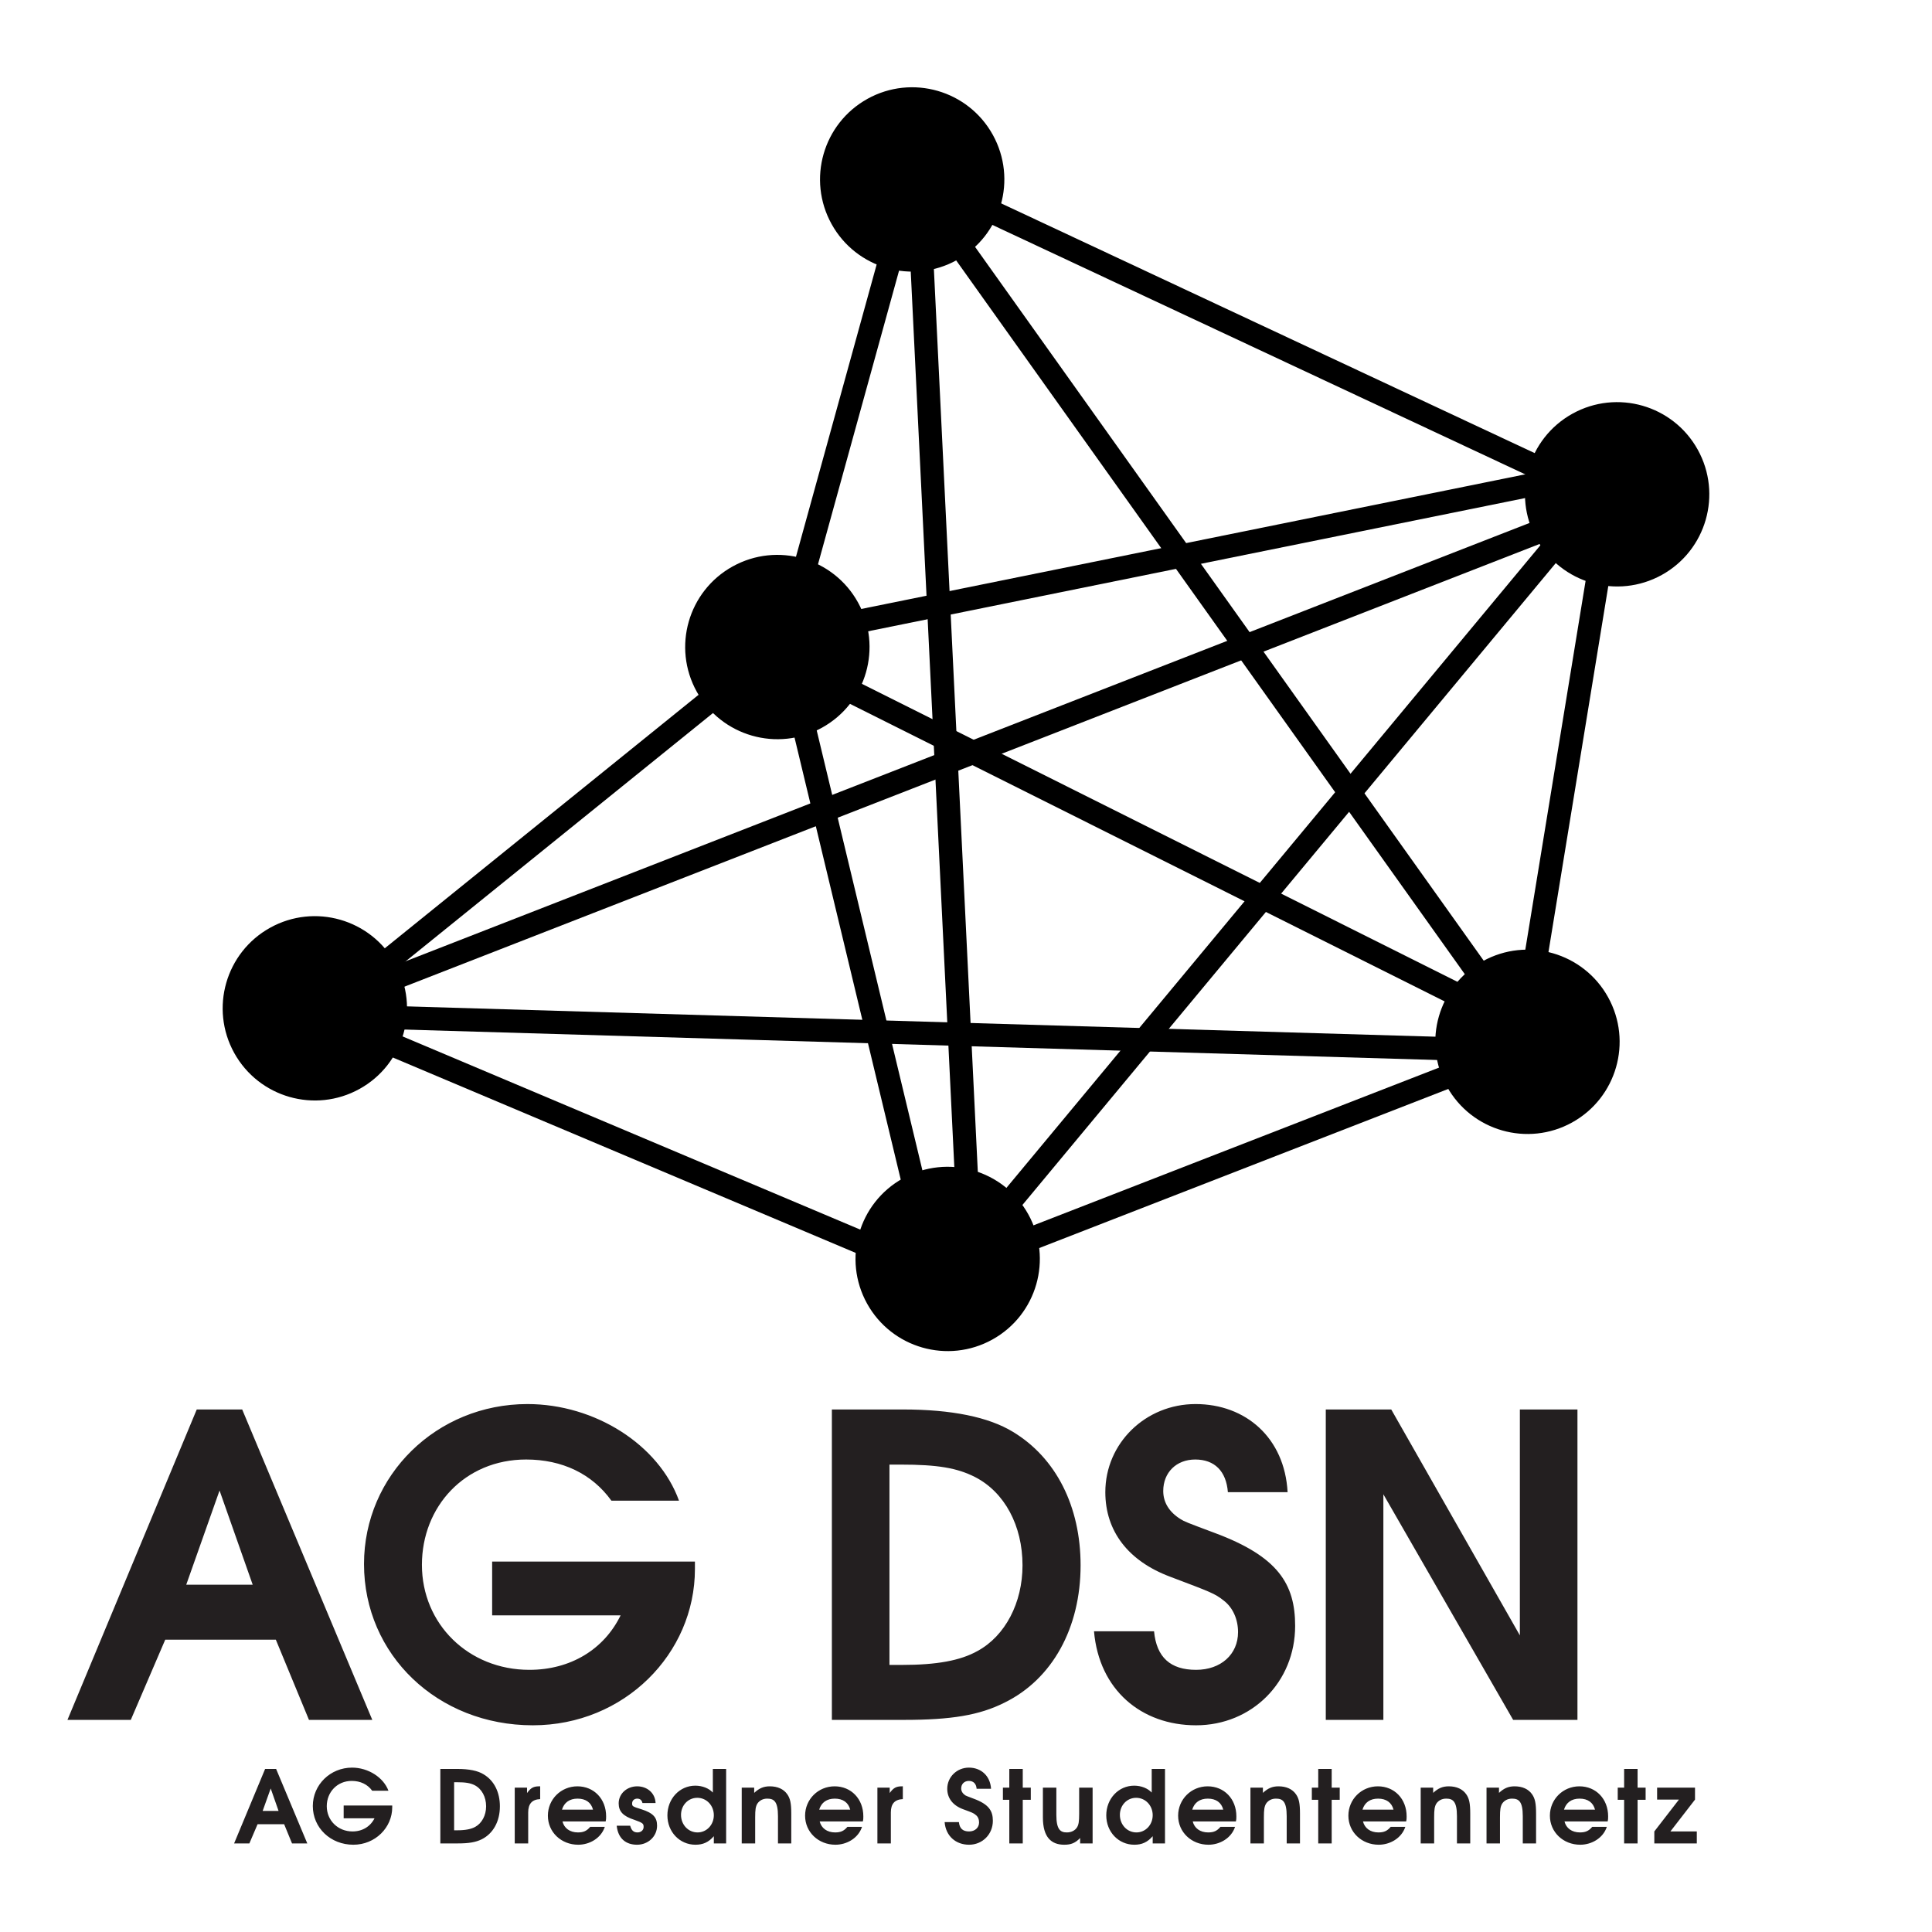
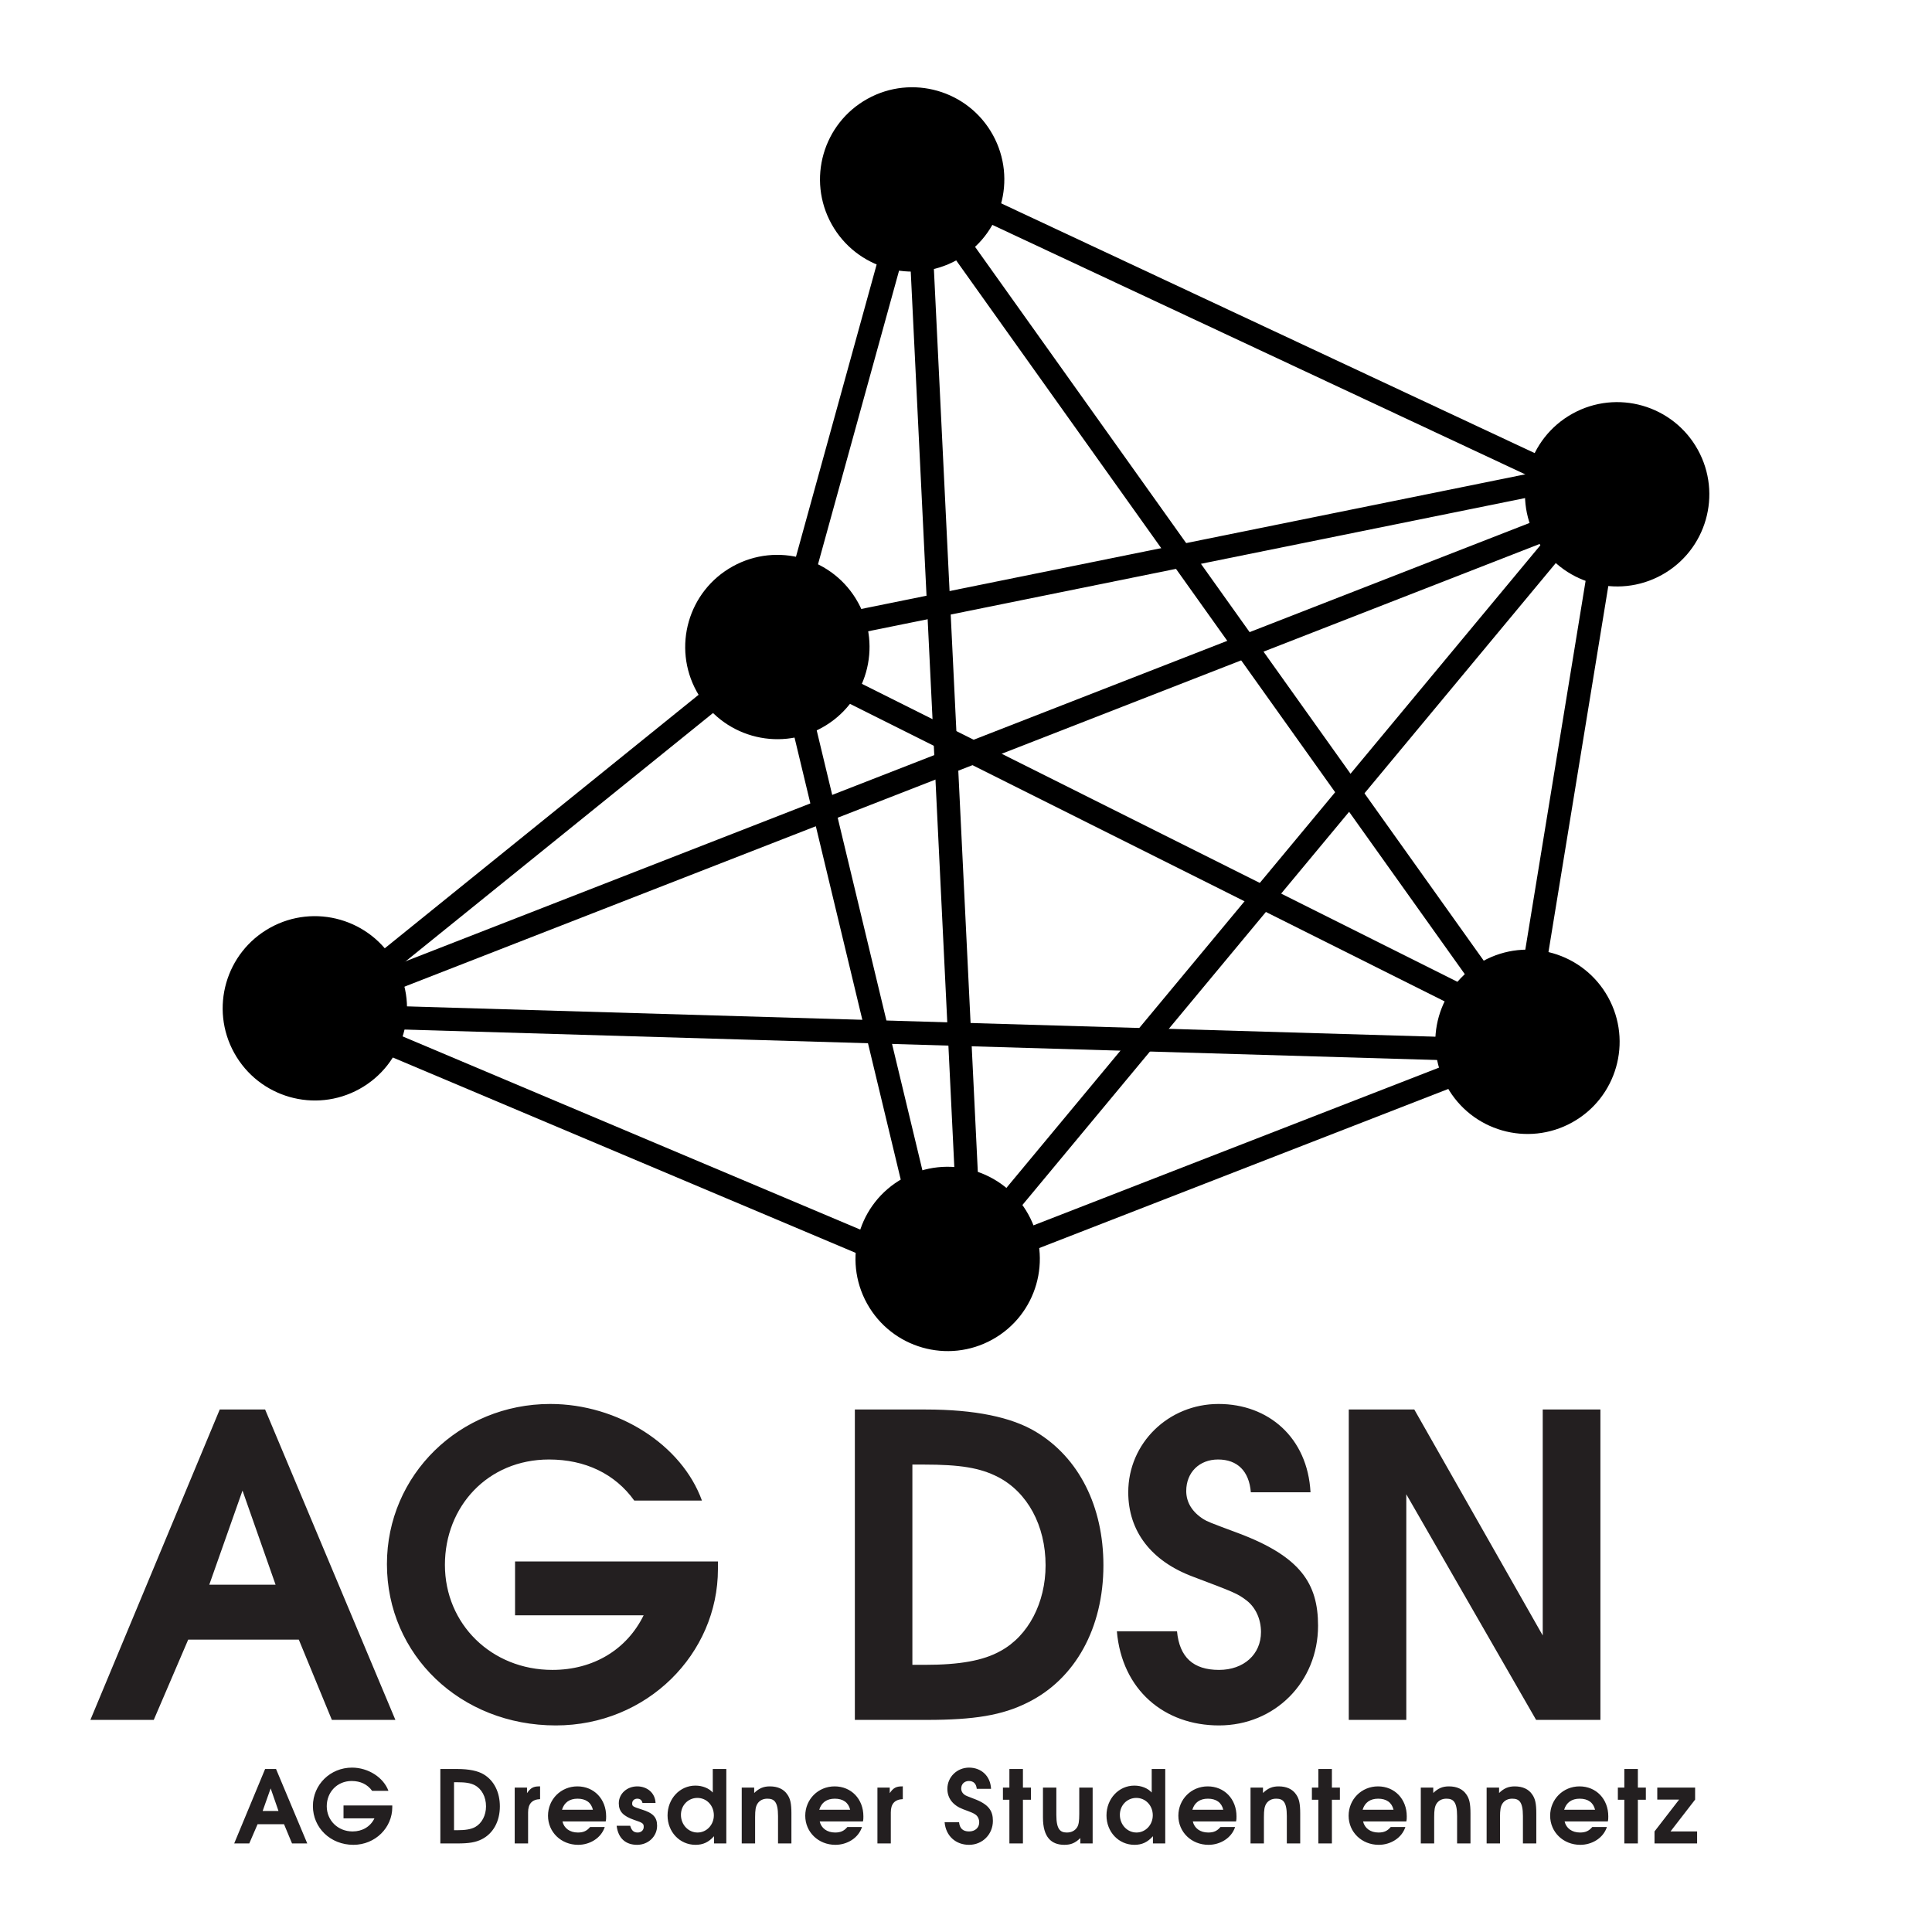
- <svg xmlns="http://www.w3.org/2000/svg" id="svg2" version="1.1" width="230" height="230" xml:space="preserve">
+ <svg xmlns="http://www.w3.org/2000/svg" id="svg2" version="1.1" width="245.333" height="245.333" xml:space="preserve">
  <defs id="defs6" />
-   <g id="g10" transform="matrix(1.25,0,0,-1.25,-82.70046,238.011)">
-     <g id="g3184" transform="translate(21.2067,8.310035)">
-       <g id="g3031" transform="matrix(2.213075,0,0,2.213075,64.79164,53.12182)">
-         <path id="path62" style="fill:#000000;fill-opacity:1;fill-rule:nonzero;stroke:none" d="m 22.567,33.904 c 1.916,1.061 4.329,0.368 5.391,-1.548 1.062,-1.916 0.37,-4.329 -1.546,-5.391 -1.916,-1.061 -4.33,-0.368 -5.392,1.548 -1.062,1.916 -0.37,4.329 1.546,5.391" />
-         <path id="path64" style="fill:#000000;fill-opacity:1;fill-rule:nonzero;stroke:none" d="m 28.368,54.027 c 1.916,1.061 4.33,0.368 5.392,-1.548 1.062,-1.916 0.369,-4.329 -1.546,-5.391 -1.916,-1.061 -4.33,-0.368 -5.391,1.548 -1.062,1.916 -0.37,4.329 1.546,5.391" />
-         <path id="path66" style="fill:#000000;fill-opacity:1;fill-rule:nonzero;stroke:none" d="M 2.663,18.356 C 4.578,19.417 6.992,18.725 8.054,16.809 9.116,14.893 8.424,12.479 6.508,11.418 4.592,10.357 2.179,11.049 1.116,12.965 0.055,14.881 0.746,17.295 2.663,18.356" />
-         <path id="path68" style="fill:#000000;fill-opacity:1;fill-rule:nonzero;stroke:none" d="m 58.706,40.477 c 1.916,1.061 4.329,0.368 5.391,-1.548 1.062,-1.916 0.37,-4.329 -1.546,-5.391 -1.916,-1.061 -4.329,-0.368 -5.391,1.548 -1.062,1.916 -0.37,4.329 1.546,5.391" />
-         <path id="path70" style="fill:#000000;fill-opacity:1;fill-rule:nonzero;stroke:none" d="M 29.895,7.571 C 31.811,8.632 34.225,7.94 35.287,6.024 36.349,4.108 35.657,1.694 33.741,0.633 31.825,-0.428 29.411,0.265 28.35,2.18 27.288,4.096 27.98,6.51 29.895,7.571" />
-         <path id="path72" style="fill:#000000;fill-opacity:1;fill-rule:nonzero;stroke:none" d="m 54.846,16.915 c 1.916,1.061 4.33,0.368 5.392,-1.548 1.062,-1.916 0.37,-4.329 -1.546,-5.391 -1.916,-1.061 -4.329,-0.368 -5.391,1.548 -1.062,1.916 -0.37,4.329 1.546,5.391" />
-         <path id="path74" style="fill:none;stroke:#000000;stroke-width:1;stroke-linecap:butt;stroke-linejoin:miter;stroke-miterlimit:3.864;stroke-opacity:1;stroke-dasharray:none" d="M 30.688,50.582 60.7,36.533" />
-         <path id="path76" style="fill:none;stroke:#000000;stroke-width:1;stroke-linecap:butt;stroke-linejoin:miter;stroke-miterlimit:3.864;stroke-opacity:1;stroke-dasharray:none" d="M 60.309,36.533 56.66,14.21" />
-         <path id="path78" style="fill:none;stroke:#000000;stroke-width:1;stroke-linecap:butt;stroke-linejoin:miter;stroke-miterlimit:3.864;stroke-opacity:1;stroke-dasharray:none" d="M 56.778,13.283 31.746,3.547" />
-         <path id="path80" style="fill:none;stroke:#000000;stroke-width:1;stroke-linecap:butt;stroke-linejoin:miter;stroke-miterlimit:3.864;stroke-opacity:1;stroke-dasharray:none" d="M 31.015,4.594 24.977,29.725" />
-         <path id="path82" style="fill:none;stroke:#000000;stroke-width:1;stroke-linecap:butt;stroke-linejoin:miter;stroke-miterlimit:3.864;stroke-opacity:1;stroke-dasharray:none" d="M 24.44,30.436 4.856,14.615" />
-         <path id="path84" style="fill:none;stroke:#000000;stroke-width:1;stroke-linecap:butt;stroke-linejoin:miter;stroke-miterlimit:3.864;stroke-opacity:1;stroke-dasharray:none" d="M 4.856,14.615 31.015,3.573" />
-         <path id="path86" style="fill:none;stroke:#000000;stroke-width:1;stroke-linecap:butt;stroke-linejoin:miter;stroke-miterlimit:3.864;stroke-opacity:1;stroke-dasharray:none" d="M 31.015,2.368 60.7,38.094" />
-         <path id="path88" style="fill:none;stroke:#000000;stroke-width:1;stroke-linecap:butt;stroke-linejoin:miter;stroke-miterlimit:3.864;stroke-opacity:1;stroke-dasharray:none" d="M 60.309,38.094 24.977,30.93" />
-         <path id="path90" style="fill:none;stroke:#000000;stroke-width:1;stroke-linecap:butt;stroke-linejoin:miter;stroke-miterlimit:3.864;stroke-opacity:1;stroke-dasharray:none" d="M 24.374,29.123 30.298,50.582" />
-         <path id="path92" style="fill:none;stroke:#000000;stroke-width:1;stroke-linecap:butt;stroke-linejoin:miter;stroke-miterlimit:3.864;stroke-opacity:1;stroke-dasharray:none" d="M 30.298,50.582 57.05,13.04" />
-         <path id="path94" style="fill:none;stroke:#000000;stroke-width:1;stroke-linecap:butt;stroke-linejoin:miter;stroke-miterlimit:3.864;stroke-opacity:1;stroke-dasharray:none" d="M 57.05,13.04 4.785,14.581" />
-         <path id="path96" style="fill:none;stroke:#000000;stroke-width:1;stroke-linecap:butt;stroke-linejoin:miter;stroke-miterlimit:3.864;stroke-opacity:1;stroke-dasharray:none" d="M 24.56,30.077 56.27,14.21" />
-         <path id="path98" style="fill:none;stroke:#000000;stroke-width:1;stroke-linecap:butt;stroke-linejoin:miter;stroke-miterlimit:3.864;stroke-opacity:1;stroke-dasharray:none" d="M 4.534,14.832 61.743,37.143" />
-         <path id="path100" style="fill:none;stroke:#000000;stroke-width:1;stroke-linecap:butt;stroke-linejoin:miter;stroke-miterlimit:3.864;stroke-opacity:1;stroke-dasharray:none" d="M 32.823,3.573 30.598,49.306" />
+   <g id="g10" transform="matrix(1.25,0,0,-1.25,-88.21382,253.8784)">
+     <g id="g3184" transform="translate(22.62048,8.864037)">
+       <g id="g3031" transform="matrix(2.213075,0,0,2.213075,69.11108,56.66328)">
+         <path id="path62" style="fill:#000000;fill-opacity:1;fill-rule:nonzero;stroke:none;stroke-width:1.067" d="m 24.071,36.165 c 2.043,1.132 4.618,0.393 5.751,-1.651 1.132,-2.043 0.395,-4.618 -1.649,-5.75 -2.044,-1.132 -4.618,-0.393 -5.751,1.651 -1.132,2.044 -0.395,4.618 1.649,5.75" />
+         <path id="path64" style="fill:#000000;fill-opacity:1;fill-rule:nonzero;stroke:none;stroke-width:1.067" d="m 30.259,57.629 c 2.044,1.132 4.618,0.393 5.751,-1.651 1.132,-2.044 0.394,-4.618 -1.649,-5.75 -2.044,-1.132 -4.618,-0.393 -5.751,1.651 -1.133,2.044 -0.395,4.618 1.649,5.75" />
+         <path id="path66" style="fill:#000000;fill-opacity:1;fill-rule:nonzero;stroke:none;stroke-width:1.067" d="M 2.84,19.58 C 4.883,20.712 7.458,19.973 8.591,17.929 9.724,15.885 8.985,13.311 6.942,12.179 4.898,11.047 2.324,11.786 1.191,13.83 0.058,15.873 0.796,18.448 2.84,19.58" />
+         <path id="path68" style="fill:#000000;fill-opacity:1;fill-rule:nonzero;stroke:none;stroke-width:1.067" d="m 62.62,43.176 c 2.043,1.132 4.618,0.393 5.751,-1.651 1.133,-2.044 0.395,-4.618 -1.649,-5.75 -2.043,-1.132 -4.618,-0.393 -5.751,1.651 -1.133,2.044 -0.395,4.618 1.649,5.75" />
+         <path id="path70" style="fill:#000000;fill-opacity:1;fill-rule:nonzero;stroke:none;stroke-width:1.067" d="m 31.888,8.076 c 2.043,1.132 4.618,0.393 5.751,-1.651 1.133,-2.044 0.395,-4.618 -1.649,-5.75 -2.044,-1.132 -4.618,-0.392 -5.751,1.651 -1.133,2.044 -0.395,4.618 1.649,5.75" />
+         <path id="path72" style="fill:#000000;fill-opacity:1;fill-rule:nonzero;stroke:none;stroke-width:1.067" d="m 58.503,18.043 c 2.044,1.132 4.618,0.393 5.751,-1.651 1.132,-2.044 0.395,-4.618 -1.649,-5.75 -2.043,-1.132 -4.618,-0.393 -5.751,1.651 -1.132,2.044 -0.395,4.618 1.649,5.75" />
+         <path id="path74" style="fill:none;stroke:#000000;stroke-width:1.067;stroke-linecap:butt;stroke-linejoin:miter;stroke-miterlimit:3.864;stroke-dasharray:none;stroke-opacity:1" d="M 32.734,53.955 64.746,38.969" />
+         <path id="path76" style="fill:none;stroke:#000000;stroke-width:1.067;stroke-linecap:butt;stroke-linejoin:miter;stroke-miterlimit:3.864;stroke-dasharray:none;stroke-opacity:1" d="M 64.33,38.969 60.437,15.158" />
+         <path id="path78" style="fill:none;stroke:#000000;stroke-width:1.067;stroke-linecap:butt;stroke-linejoin:miter;stroke-miterlimit:3.864;stroke-dasharray:none;stroke-opacity:1" d="M 60.563,14.168 33.862,3.783" />
+         <path id="path80" style="fill:none;stroke:#000000;stroke-width:1.067;stroke-linecap:butt;stroke-linejoin:miter;stroke-miterlimit:3.864;stroke-dasharray:none;stroke-opacity:1" d="M 33.083,4.9 26.642,31.707" />
+         <path id="path82" style="fill:none;stroke:#000000;stroke-width:1.067;stroke-linecap:butt;stroke-linejoin:miter;stroke-miterlimit:3.864;stroke-dasharray:none;stroke-opacity:1" d="M 26.07,32.465 5.18,15.59" />
+         <path id="path84" style="fill:none;stroke:#000000;stroke-width:1.067;stroke-linecap:butt;stroke-linejoin:miter;stroke-miterlimit:3.864;stroke-dasharray:none;stroke-opacity:1" d="M 5.18,15.59 33.083,3.812" />
+         <path id="path86" style="fill:none;stroke:#000000;stroke-width:1.067;stroke-linecap:butt;stroke-linejoin:miter;stroke-miterlimit:3.864;stroke-dasharray:none;stroke-opacity:1" d="M 33.083,2.526 64.746,40.634" />
+         <path id="path88" style="fill:none;stroke:#000000;stroke-width:1.067;stroke-linecap:butt;stroke-linejoin:miter;stroke-miterlimit:3.864;stroke-dasharray:none;stroke-opacity:1" d="m 64.33,40.634 -37.688,-7.642" />
+         <path id="path90" style="fill:none;stroke:#000000;stroke-width:1.067;stroke-linecap:butt;stroke-linejoin:miter;stroke-miterlimit:3.864;stroke-dasharray:none;stroke-opacity:1" d="M 25.999,31.064 32.318,53.955" />
+         <path id="path92" style="fill:none;stroke:#000000;stroke-width:1.067;stroke-linecap:butt;stroke-linejoin:miter;stroke-miterlimit:3.864;stroke-dasharray:none;stroke-opacity:1" d="M 32.318,53.955 60.854,13.909" />
+         <path id="path94" style="fill:none;stroke:#000000;stroke-width:1.067;stroke-linecap:butt;stroke-linejoin:miter;stroke-miterlimit:3.864;stroke-dasharray:none;stroke-opacity:1" d="M 60.854,13.909 5.104,15.553" />
+         <path id="path96" style="fill:none;stroke:#000000;stroke-width:1.067;stroke-linecap:butt;stroke-linejoin:miter;stroke-miterlimit:3.864;stroke-dasharray:none;stroke-opacity:1" d="M 26.197,32.082 60.021,15.158" />
+         <path id="path98" style="fill:none;stroke:#000000;stroke-width:1.067;stroke-linecap:butt;stroke-linejoin:miter;stroke-miterlimit:3.864;stroke-dasharray:none;stroke-opacity:1" d="M 4.836,15.821 65.86,39.619" />
+         <path id="path100" style="fill:none;stroke:#000000;stroke-width:1.067;stroke-linecap:butt;stroke-linejoin:miter;stroke-miterlimit:3.864;stroke-dasharray:none;stroke-opacity:1" d="M 35.011,3.812 32.638,52.593" />
      </g>
-       <text xml:space="preserve" style="font-size:14.4px;font-style:normal;font-variant:normal;font-weight:normal;font-stretch:normal;text-align:center;line-height:125%;letter-spacing:0px;word-spacing:0px;text-anchor:middle;fill:#231f20;fill-opacity:1;stroke:none;font-family:FontAwesome;-inkscape-font-specification:FontAwesome" x="138.144" y="-18.301" id="text3091" transform="scale(1,-1)">
-         <tspan x="137.704" y="-18.301" style="font-size:40px;font-style:normal;font-variant:normal;font-weight:bold;font-stretch:normal;letter-spacing:-0.88;fill:#231f20;fill-opacity:1;font-family:TeX Gyre Adventor;-inkscape-font-specification:TeX Gyre Adventor Bold" id="tspan3097" dx="0 0 0 -4.49">AG DSN</tspan>
+       <text xml:space="preserve" style="font-style:normal;font-variant:normal;font-weight:normal;font-stretch:normal;font-size:12.8px;line-height:0%;font-family:FontAwesome;-inkscape-font-specification:FontAwesome;text-align:center;letter-spacing:0px;word-spacing:0px;text-anchor:middle;fill:#231f20;fill-opacity:1;stroke:none;stroke-width:1.067" x="147.354" y="-19.521" id="text3091" transform="scale(1,-1)">
+         <tspan x="146.884" y="-19.521" style="font-style:normal;font-variant:normal;font-weight:bold;font-stretch:normal;font-size:42.667px;line-height:1.25;font-family:'TeX Gyre Adventor';-inkscape-font-specification:'TeX Gyre Adventor Bold';letter-spacing:-0.939;fill:#231f20;fill-opacity:1;stroke-width:1.067" id="tspan3097" dx="0 0 0 -4.789">AG DSN</tspan>
      </text>
-       <text transform="scale(1,-1)" id="text3101" y="-6.534" x="67.187" style="font-size:9.6px;font-style:normal;font-variant:normal;font-weight:normal;font-stretch:normal;text-align:center;line-height:125%;letter-spacing:0px;word-spacing:0px;text-anchor:middle;fill:#231f20;fill-opacity:1;stroke:none;font-family:FontAwesome;-inkscape-font-specification:FontAwesome" xml:space="preserve">
-         <tspan style="font-size:9.6px;font-style:normal;font-variant:normal;font-weight:bold;font-stretch:normal;text-align:start;letter-spacing:0.509;text-anchor:start;fill:#231f20;fill-opacity:1;font-family:TeX Gyre Adventor;-inkscape-font-specification:TeX Gyre Adventor Bold" id="tspan3111" y="-6.534" x="67.187">AG Dresdner Studentennetz</tspan>
+       <text transform="scale(1,-1)" id="text3101" y="-6.969" x="71.666" style="font-style:normal;font-variant:normal;font-weight:normal;font-stretch:normal;font-size:12.8px;line-height:0%;font-family:FontAwesome;-inkscape-font-specification:FontAwesome;text-align:center;letter-spacing:0px;word-spacing:0px;text-anchor:middle;fill:#231f20;fill-opacity:1;stroke:none;stroke-width:1.067" xml:space="preserve">
+         <tspan style="font-style:normal;font-variant:normal;font-weight:bold;font-stretch:normal;font-size:10.24px;line-height:1.25;font-family:'TeX Gyre Adventor';-inkscape-font-specification:'TeX Gyre Adventor Bold';text-align:start;letter-spacing:0.543;text-anchor:start;fill:#231f20;fill-opacity:1;stroke-width:1.067" id="tspan3111" y="-6.969" x="71.666">AG Dresdner Studentennetz</tspan>
      </text>
    </g>
  </g>
</svg>
